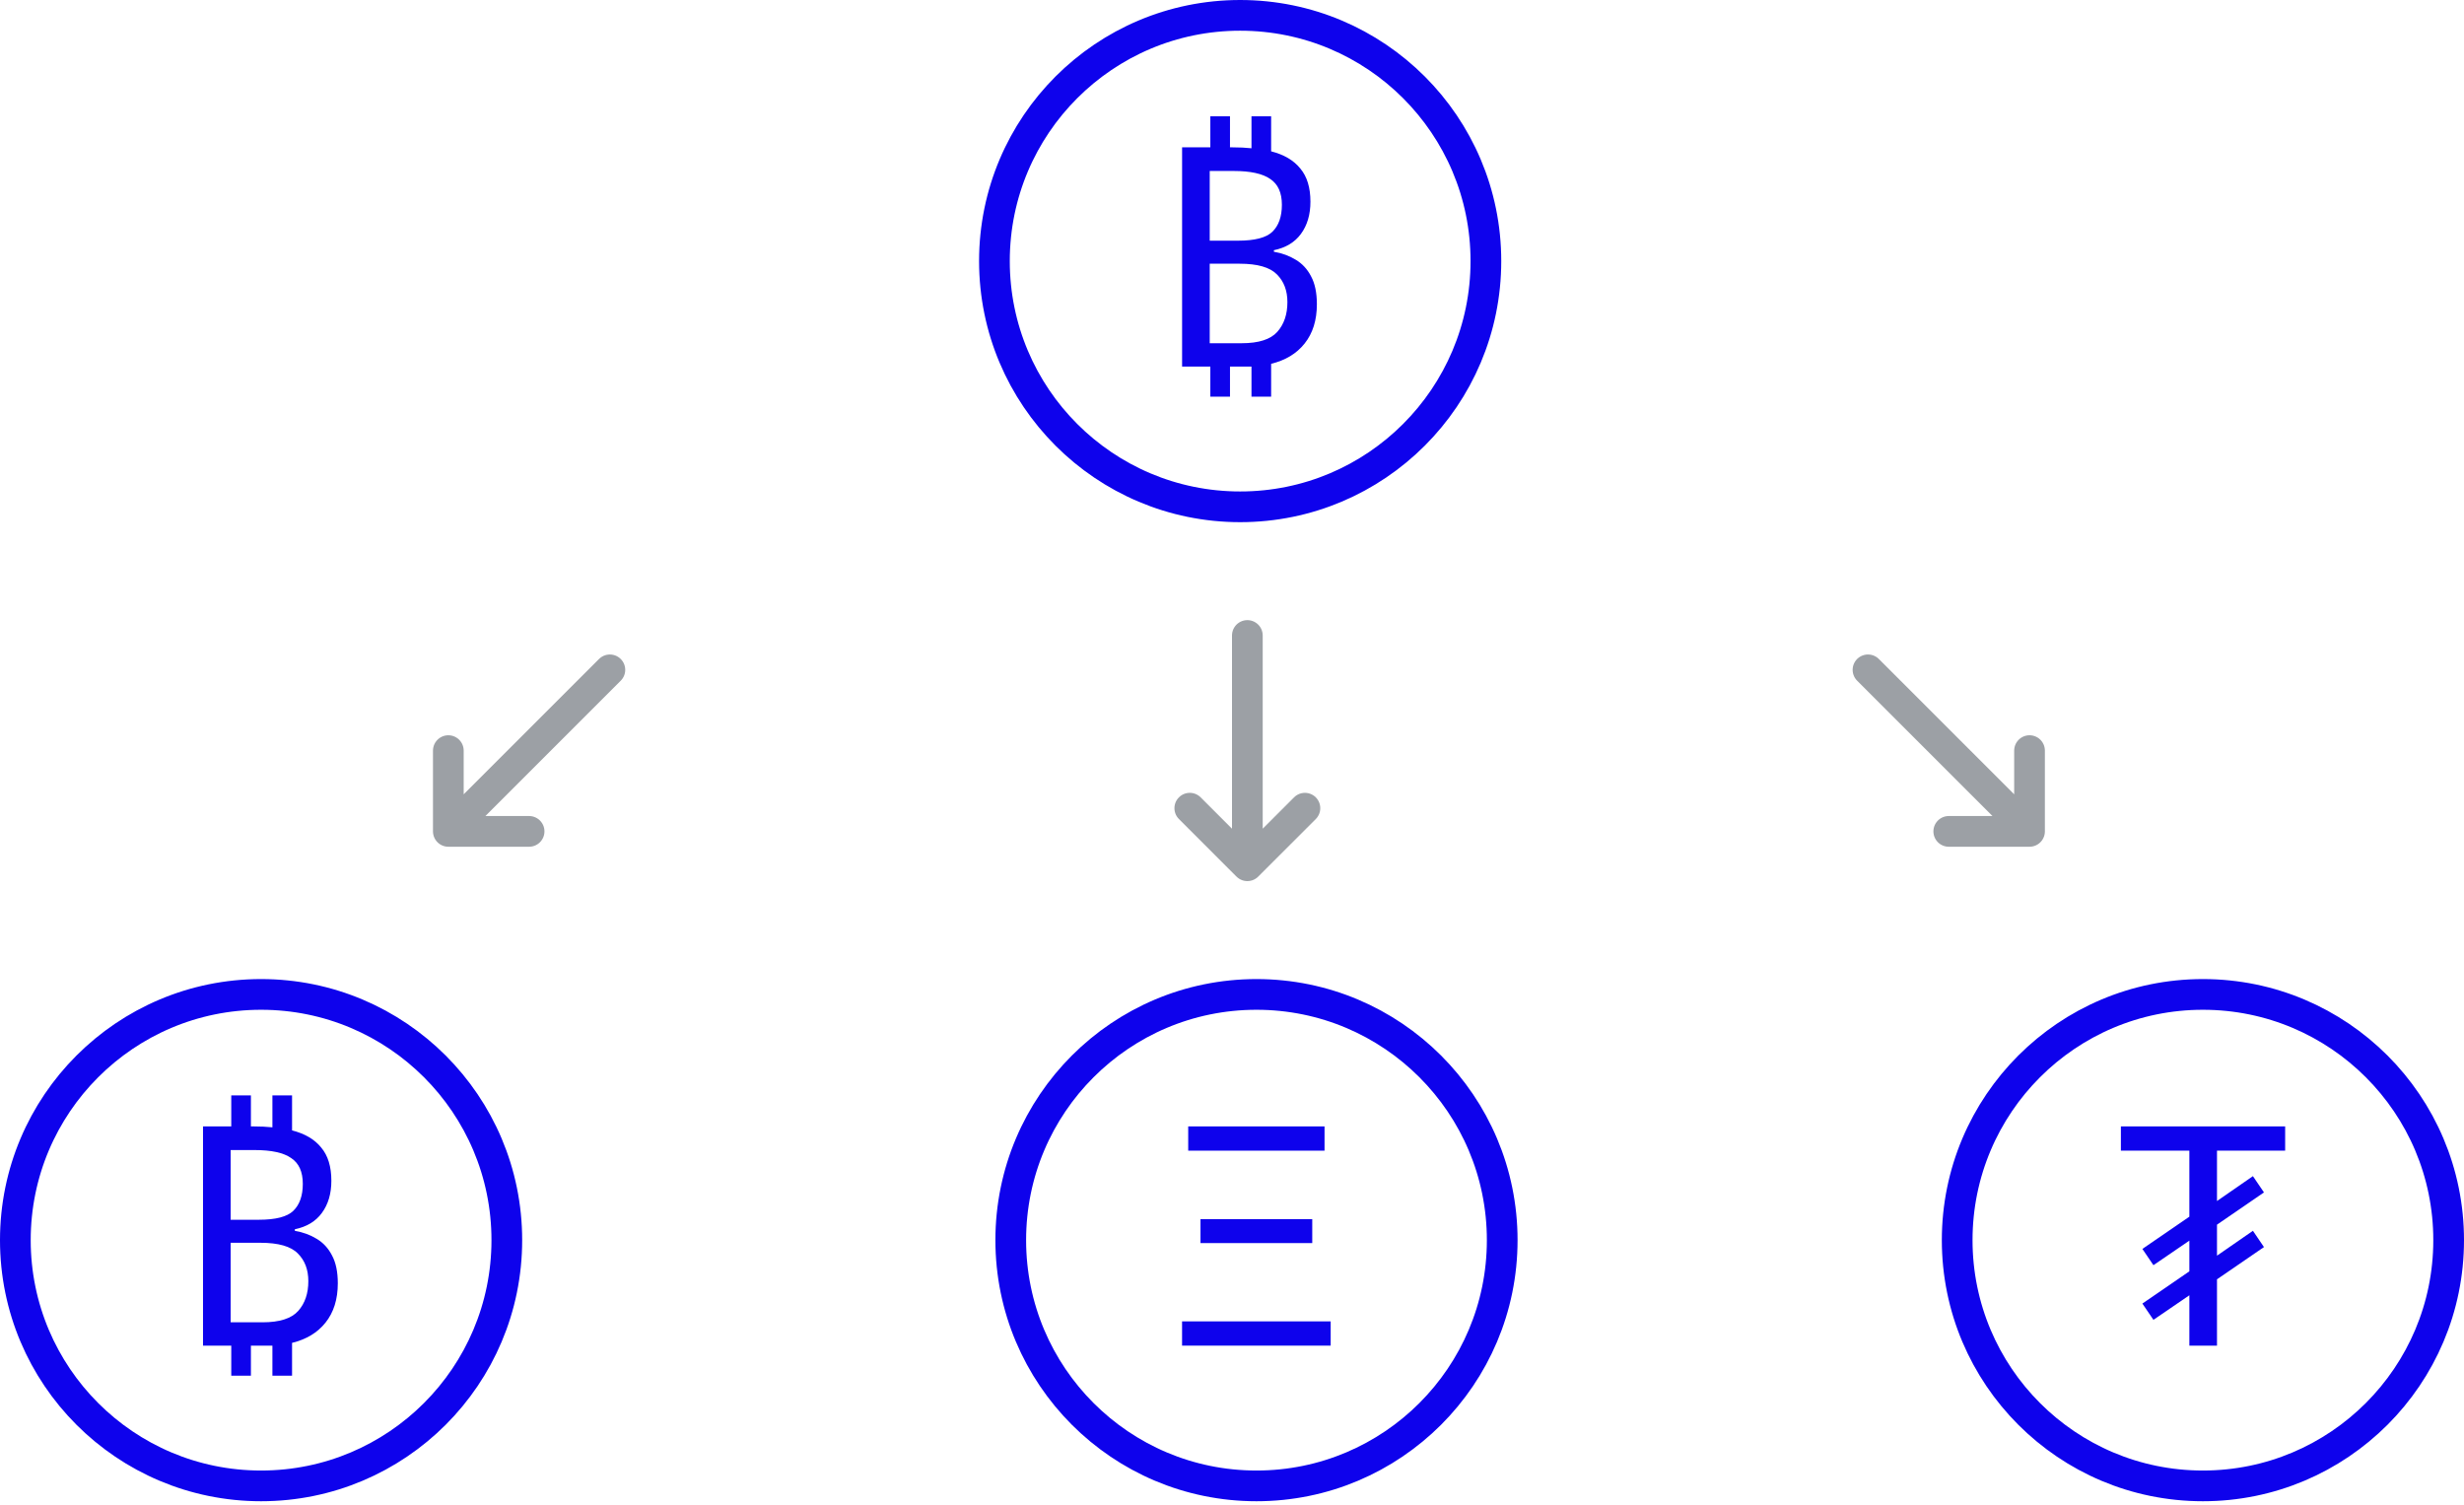
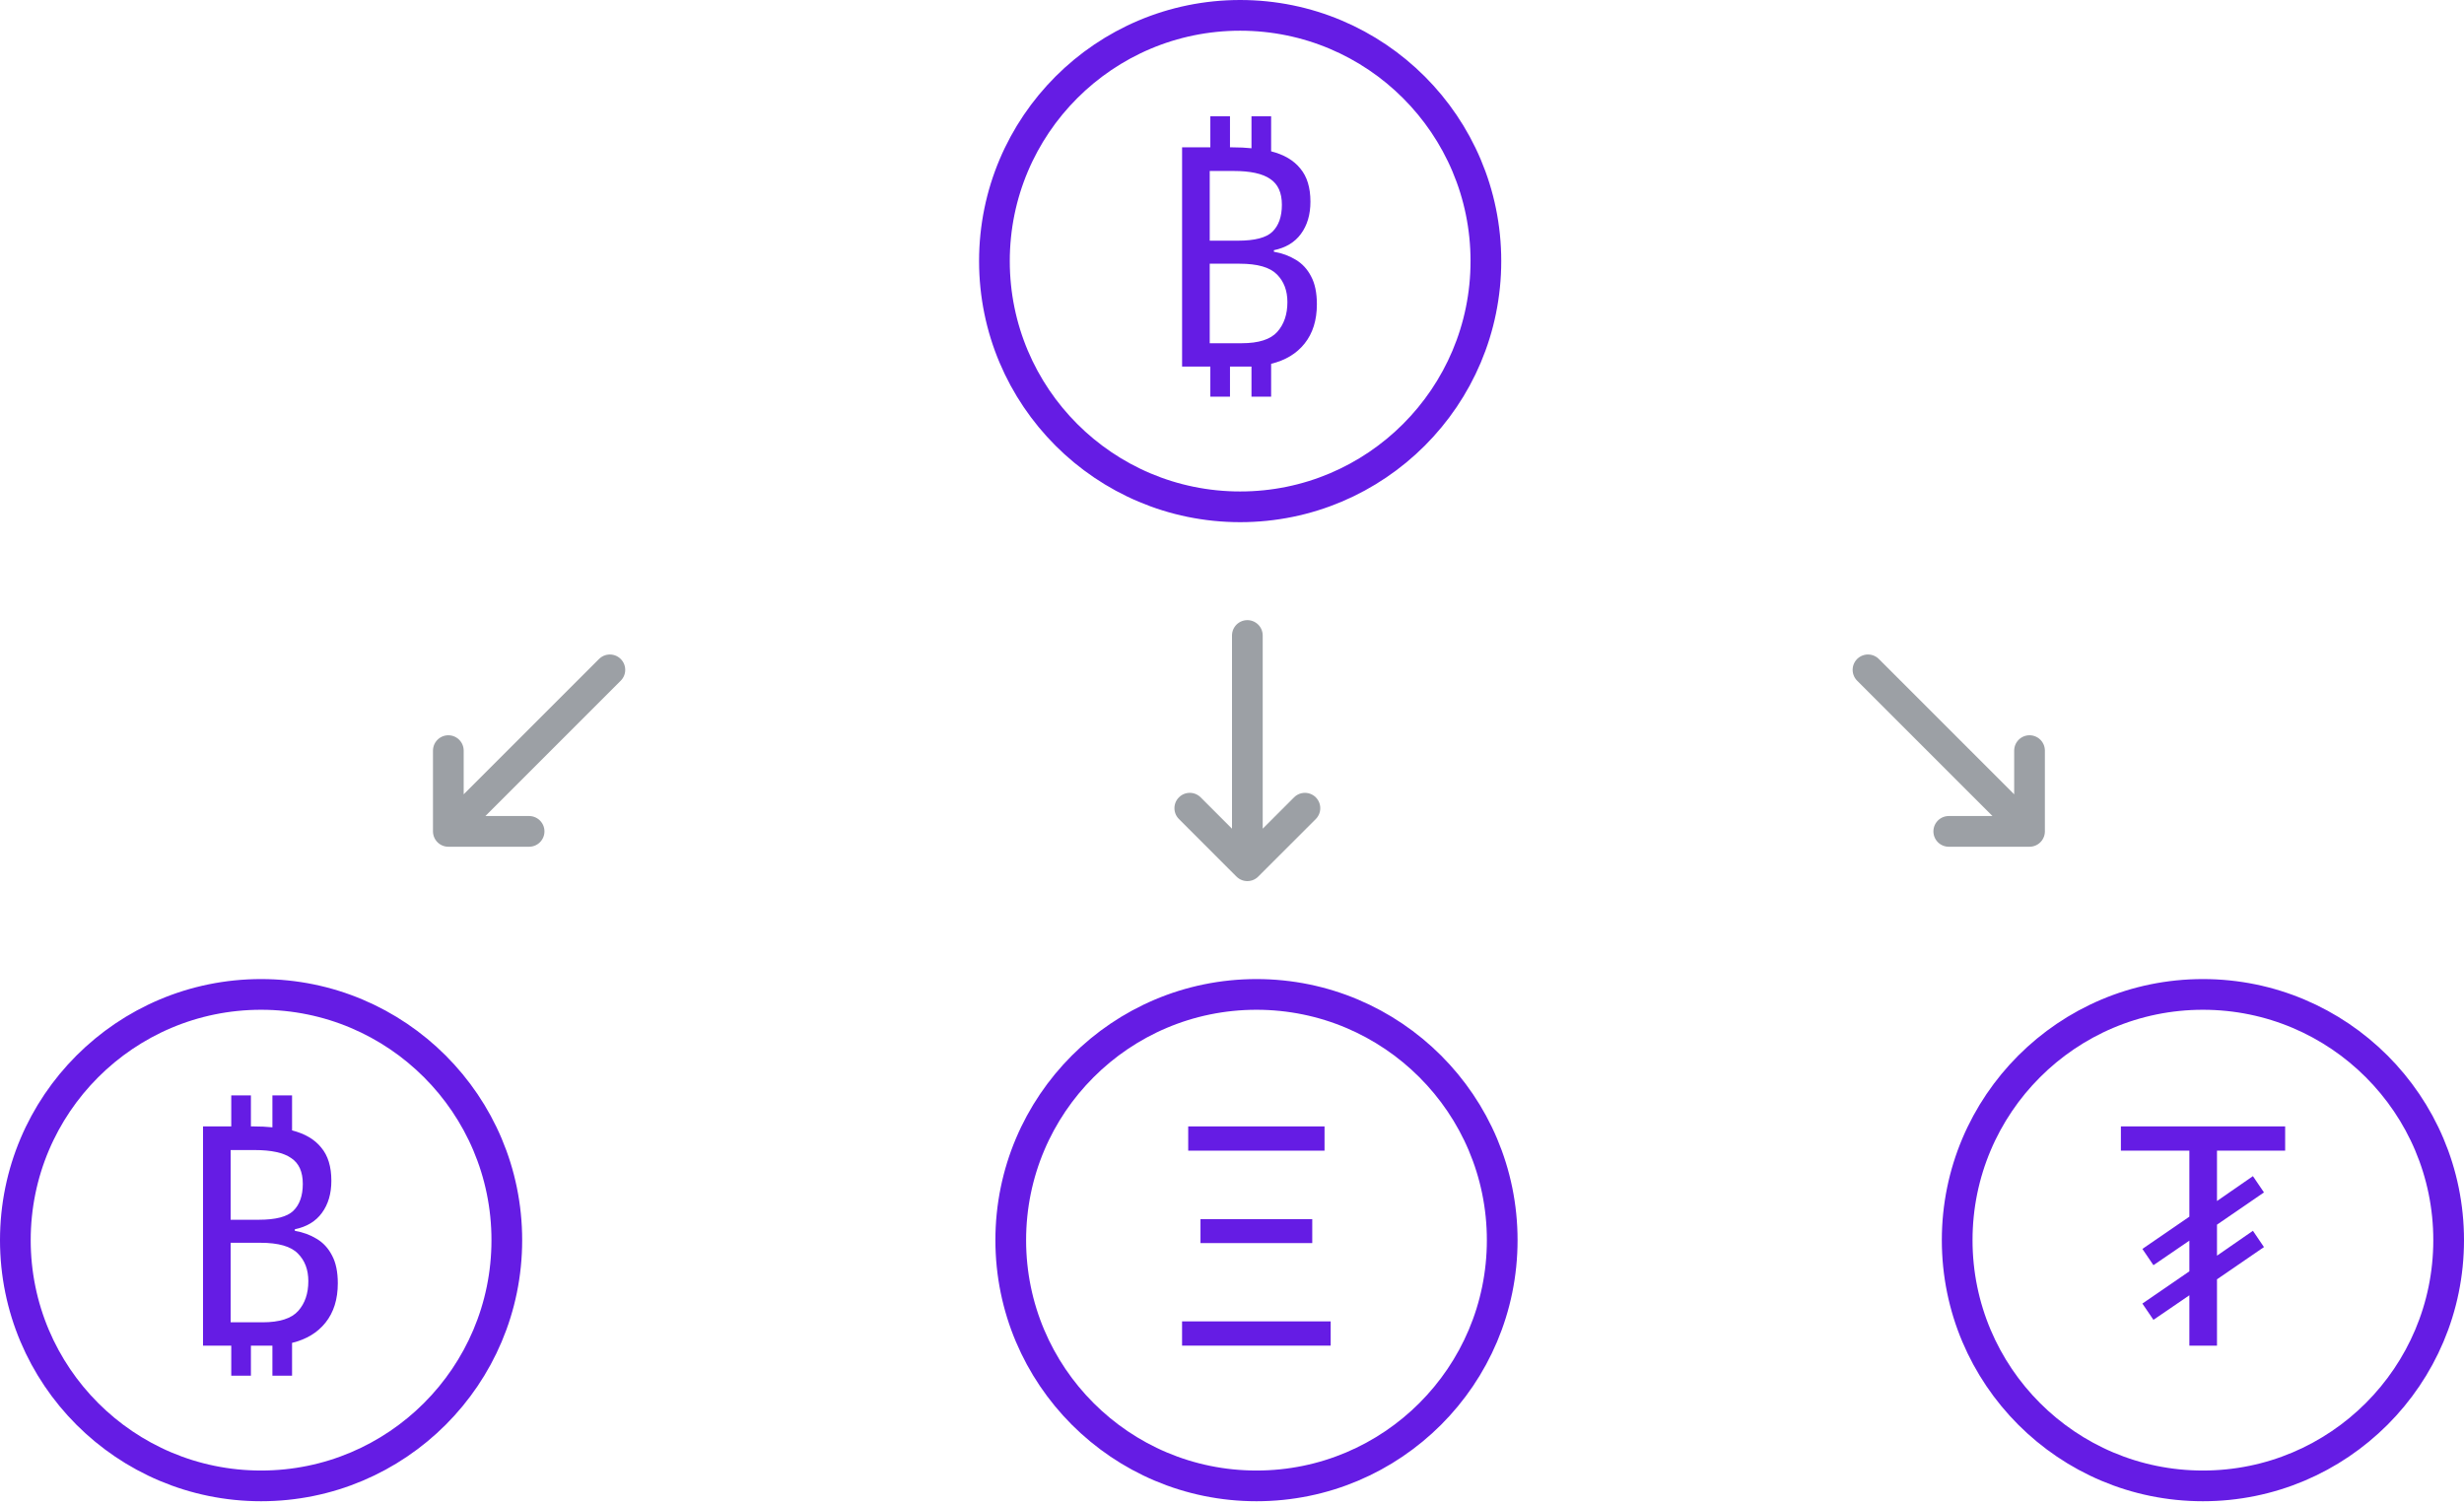
<svg xmlns="http://www.w3.org/2000/svg" width="321" height="196" viewBox="0 0 321 196" fill="none">
-   <circle cx="161.563" cy="34.013" r="32.013" stroke="#0E02EC" stroke-width="4" />
-   <path d="M157.678 51.675V47.755H153.998V19.195H157.678V15.155H160.238V19.195H160.558C161.464 19.195 162.291 19.235 163.038 19.315V15.155H165.598V19.715C167.278 20.142 168.544 20.888 169.398 21.955C170.278 22.995 170.718 24.435 170.718 26.275C170.718 27.955 170.304 29.355 169.478 30.475C168.678 31.568 167.504 32.275 165.958 32.595V32.795C167.024 32.982 167.971 33.328 168.798 33.835C169.651 34.342 170.318 35.062 170.798 35.995C171.304 36.928 171.558 38.142 171.558 39.635C171.558 41.715 171.024 43.422 169.958 44.755C168.918 46.062 167.464 46.942 165.598 47.395V51.675H163.038V47.755C162.851 47.755 162.651 47.755 162.438 47.755H160.238V51.675H157.678ZM157.598 31.355H161.278C163.464 31.355 164.958 30.968 165.758 30.195C166.584 29.395 166.998 28.222 166.998 26.675C166.998 25.102 166.491 23.982 165.478 23.315C164.491 22.622 162.904 22.275 160.718 22.275H157.598V31.355ZM157.598 34.355V44.715H161.758C163.971 44.715 165.518 44.222 166.398 43.235C167.278 42.248 167.718 40.955 167.718 39.355C167.718 37.862 167.264 36.662 166.358 35.755C165.451 34.822 163.824 34.355 161.478 34.355H157.598Z" fill="#0E02EC" />
-   <circle cx="34.013" cy="161.563" r="32.013" stroke="#0E02EC" stroke-width="4" />
-   <path d="M30.128 179.225V175.305H26.448V146.745H30.128V142.705H32.688V146.745H33.008C33.914 146.745 34.741 146.785 35.488 146.865V142.705H38.048V147.265C39.728 147.691 40.995 148.438 41.848 149.505C42.728 150.545 43.168 151.985 43.168 153.825C43.168 155.505 42.755 156.905 41.928 158.025C41.128 159.118 39.955 159.825 38.408 160.145V160.345C39.474 160.531 40.421 160.878 41.248 161.385C42.101 161.891 42.768 162.611 43.248 163.545C43.755 164.478 44.008 165.691 44.008 167.185C44.008 169.265 43.474 170.971 42.408 172.305C41.368 173.611 39.914 174.491 38.048 174.945V179.225H35.488V175.305C35.301 175.305 35.101 175.305 34.888 175.305H32.688V179.225H30.128ZM30.048 158.905H33.728C35.914 158.905 37.408 158.518 38.208 157.745C39.035 156.945 39.448 155.771 39.448 154.225C39.448 152.651 38.941 151.531 37.928 150.865C36.941 150.171 35.355 149.825 33.168 149.825H30.048V158.905ZM30.048 161.905V172.265H34.208C36.421 172.265 37.968 171.771 38.848 170.785C39.728 169.798 40.168 168.505 40.168 166.905C40.168 165.411 39.715 164.211 38.808 163.305C37.901 162.371 36.275 161.905 33.928 161.905H30.048Z" fill="#0E02EC" />
-   <circle cx="163.689" cy="161.563" r="32.013" stroke="#0E02EC" stroke-width="4" />
-   <path d="M154.795 149.905V146.745H172.555V149.905H154.795ZM156.395 161.945V158.825H170.955V161.945H156.395ZM153.995 175.305V172.145H173.355V175.305H153.995Z" fill="#0E02EC" />
-   <circle cx="286.987" cy="161.563" r="32.013" stroke="#0E02EC" stroke-width="4" />
-   <path d="M285.221 175.305V168.745L280.541 171.945L279.101 169.825L285.221 165.625V161.625L280.541 164.825L279.101 162.705L285.221 158.505V149.905H276.301V146.745H297.701V149.905H288.821V156.465L293.501 153.225L294.941 155.345L288.821 159.545V163.585L293.501 160.345L294.941 162.465L288.821 166.665V175.305H285.221Z" fill="#0E02EC" />
+   <circle cx="161.563" cy="34.013" r="32.013" stroke="#651CE4" stroke-width="4" />
+   <path d="M157.678 51.675V47.755H153.998V19.195H157.678V15.155H160.238V19.195H160.558C161.464 19.195 162.291 19.235 163.038 19.315V15.155H165.598V19.715C167.278 20.142 168.544 20.888 169.398 21.955C170.278 22.995 170.718 24.435 170.718 26.275C170.718 27.955 170.304 29.355 169.478 30.475C168.678 31.568 167.504 32.275 165.958 32.595V32.795C167.024 32.982 167.971 33.328 168.798 33.835C169.651 34.342 170.318 35.062 170.798 35.995C171.304 36.928 171.558 38.142 171.558 39.635C171.558 41.715 171.024 43.422 169.958 44.755C168.918 46.062 167.464 46.942 165.598 47.395V51.675H163.038V47.755C162.851 47.755 162.651 47.755 162.438 47.755H160.238V51.675H157.678ZM157.598 31.355H161.278C163.464 31.355 164.958 30.968 165.758 30.195C166.584 29.395 166.998 28.222 166.998 26.675C166.998 25.102 166.491 23.982 165.478 23.315C164.491 22.622 162.904 22.275 160.718 22.275H157.598V31.355ZM157.598 34.355V44.715H161.758C163.971 44.715 165.518 44.222 166.398 43.235C167.278 42.248 167.718 40.955 167.718 39.355C167.718 37.862 167.264 36.662 166.358 35.755C165.451 34.822 163.824 34.355 161.478 34.355H157.598Z" fill="#651CE4" />
+   <circle cx="34.013" cy="161.563" r="32.013" stroke="#651CE4" stroke-width="4" />
+   <path d="M30.128 179.225V175.305H26.448V146.745H30.128V142.705H32.688V146.745H33.008C33.914 146.745 34.741 146.785 35.488 146.865V142.705H38.048V147.265C39.728 147.691 40.995 148.438 41.848 149.505C42.728 150.545 43.168 151.985 43.168 153.825C43.168 155.505 42.755 156.905 41.928 158.025C41.128 159.118 39.955 159.825 38.408 160.145V160.345C39.474 160.531 40.421 160.878 41.248 161.385C42.101 161.891 42.768 162.611 43.248 163.545C43.755 164.478 44.008 165.691 44.008 167.185C44.008 169.265 43.474 170.971 42.408 172.305C41.368 173.611 39.914 174.491 38.048 174.945V179.225H35.488V175.305C35.301 175.305 35.101 175.305 34.888 175.305H32.688V179.225H30.128ZM30.048 158.905H33.728C35.914 158.905 37.408 158.518 38.208 157.745C39.035 156.945 39.448 155.771 39.448 154.225C39.448 152.651 38.941 151.531 37.928 150.865C36.941 150.171 35.355 149.825 33.168 149.825H30.048V158.905ZM30.048 161.905V172.265H34.208C36.421 172.265 37.968 171.771 38.848 170.785C39.728 169.798 40.168 168.505 40.168 166.905C40.168 165.411 39.715 164.211 38.808 163.305C37.901 162.371 36.275 161.905 33.928 161.905H30.048Z" fill="#651CE4" />
+   <circle cx="163.689" cy="161.563" r="32.013" stroke="#651CE4" stroke-width="4" />
+   <path d="M154.795 149.905V146.745H172.555V149.905H154.795ZM156.395 161.945V158.825H170.955V161.945H156.395ZM153.995 175.305V172.145H173.355V175.305H153.995Z" fill="#651CE4" />
+   <circle cx="286.987" cy="161.563" r="32.013" stroke="#651CE4" stroke-width="4" />
+   <path d="M285.221 175.305V168.745L280.541 171.945L279.101 169.825L285.221 165.625V161.625L280.541 164.825L279.101 162.705L285.221 158.505V149.905H276.301V146.745H297.701V149.905H288.821V156.465L293.501 153.225L294.941 155.345L288.821 159.545V163.585L293.501 160.345L294.941 162.465L288.821 166.665V175.305H285.221Z" fill="#651CE4" />
  <path d="M162.5 82.788V112.788M162.5 112.788L170 105.288M162.5 112.788L155 105.288" stroke="#9CA0A5" stroke-width="4" stroke-linecap="round" />
  <path d="M79.452 87.266L58.407 108.31M58.407 108.31H68.929M58.407 108.31V97.788" stroke="#9CA0A5" stroke-width="4" stroke-linecap="round" />
  <path d="M243.354 87.265L264.399 108.31M264.399 108.31V97.787M264.399 108.31H253.876" stroke="#9CA0A5" stroke-width="4" stroke-linecap="round" />
</svg>
